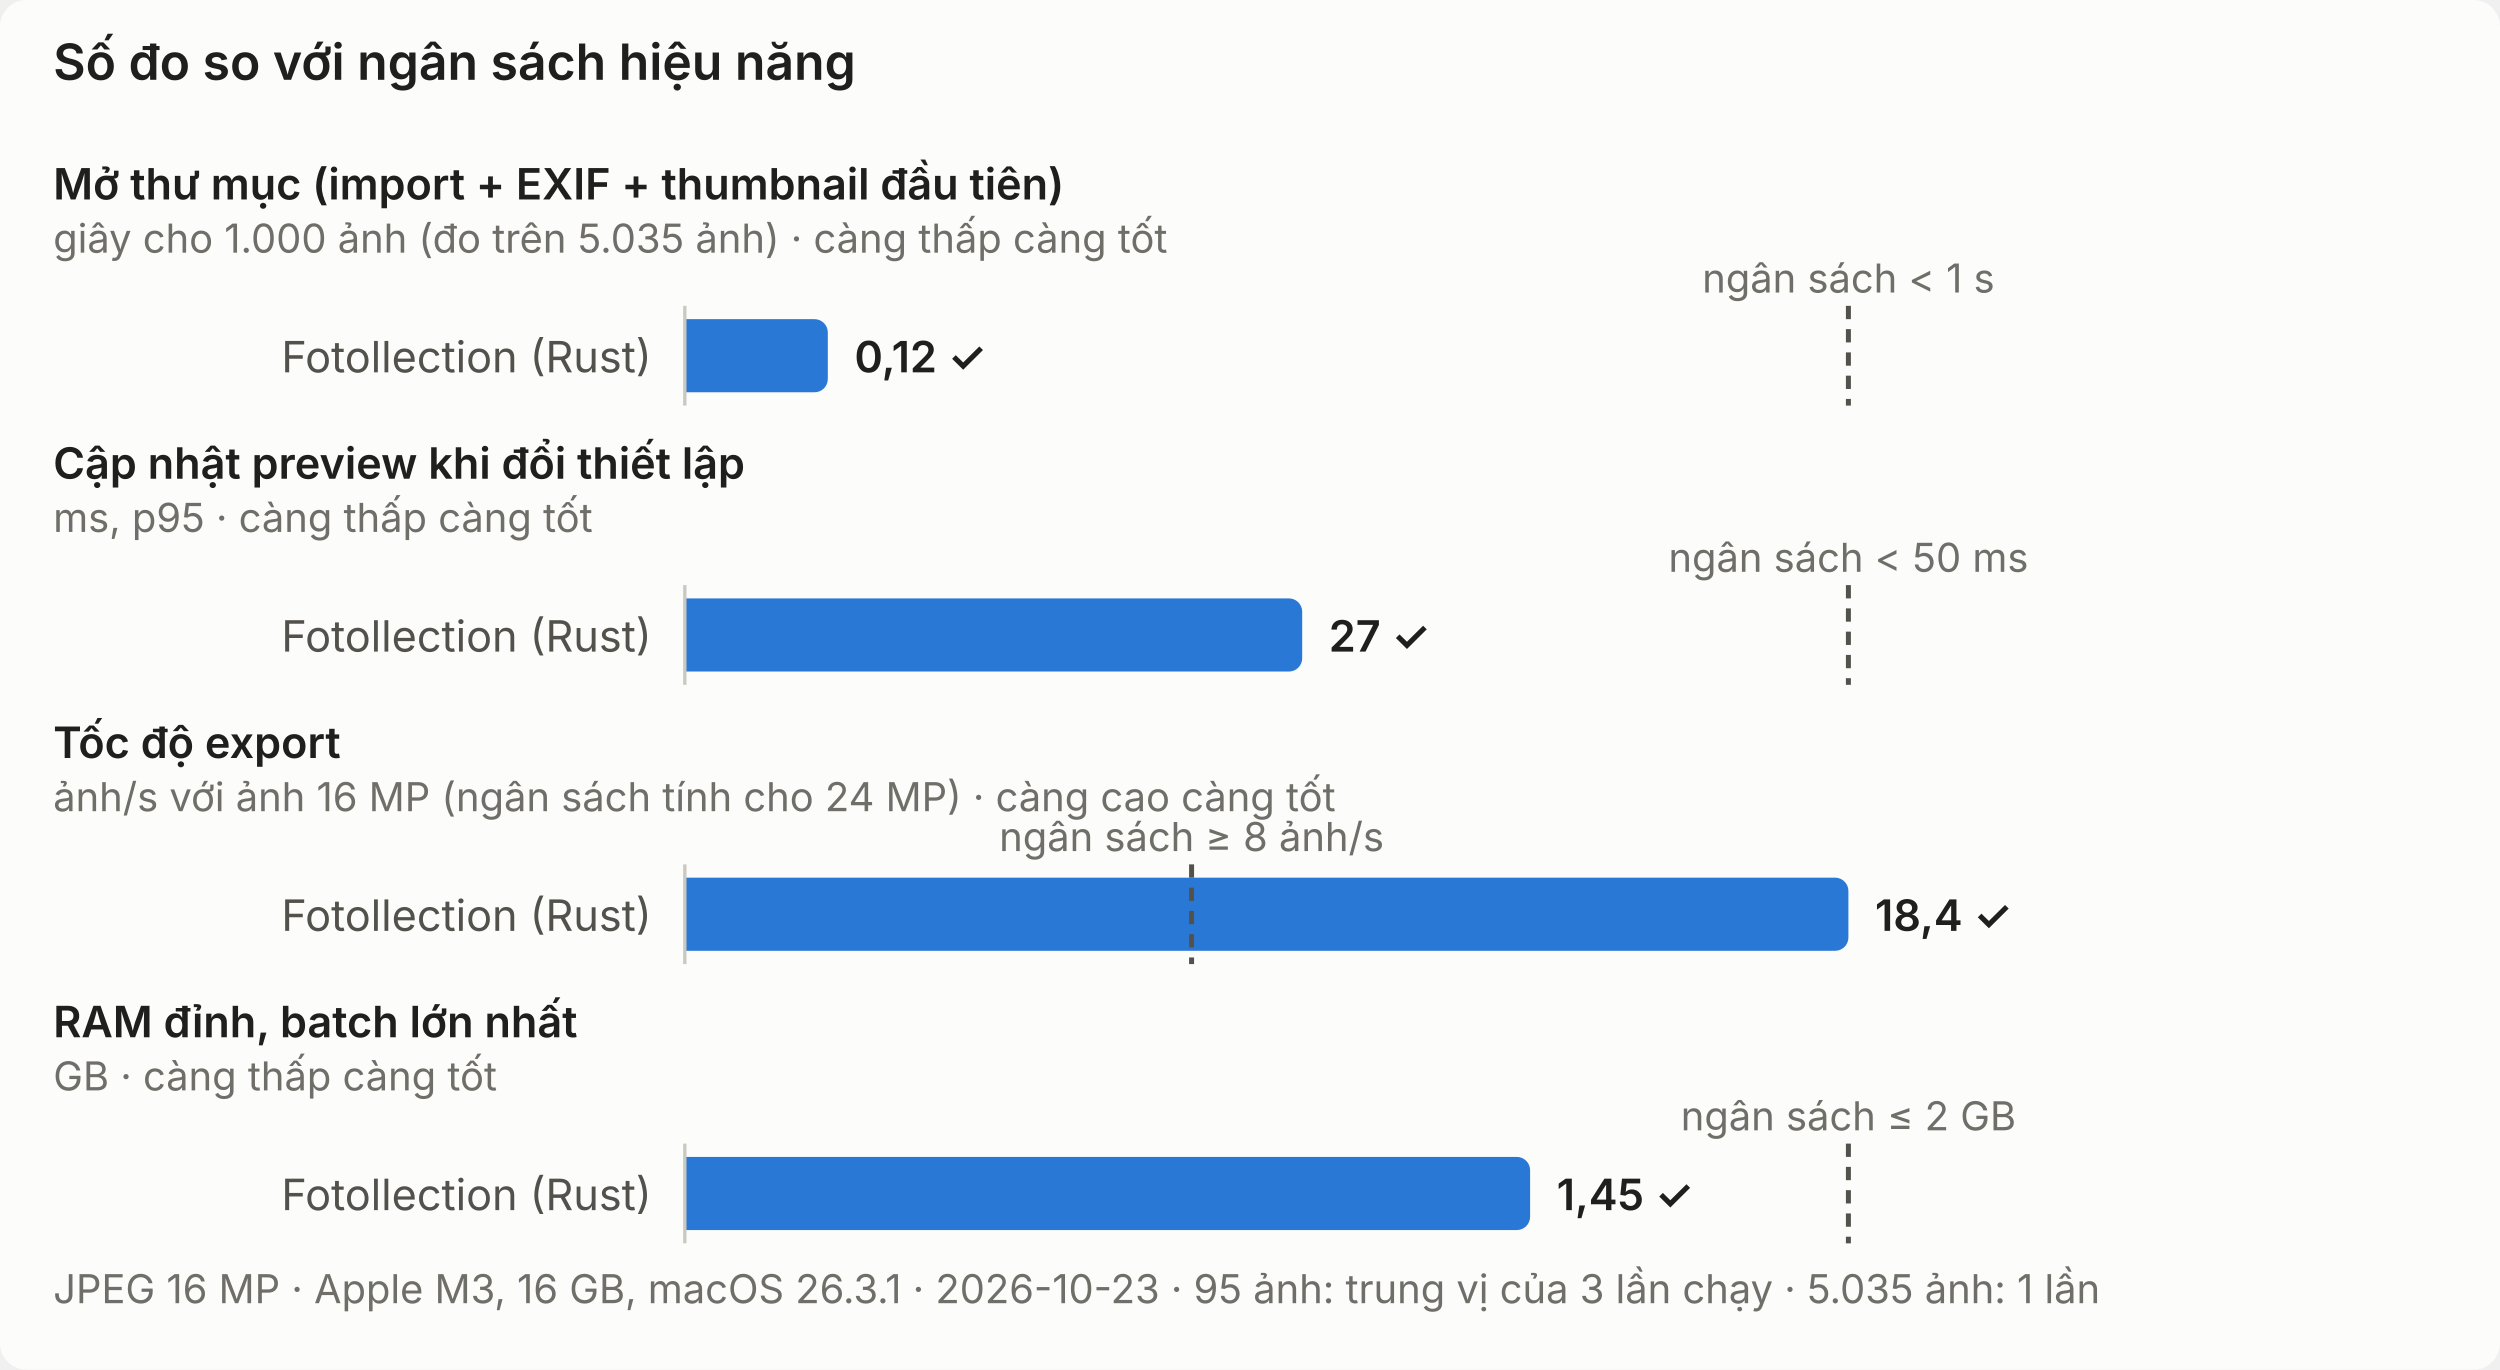
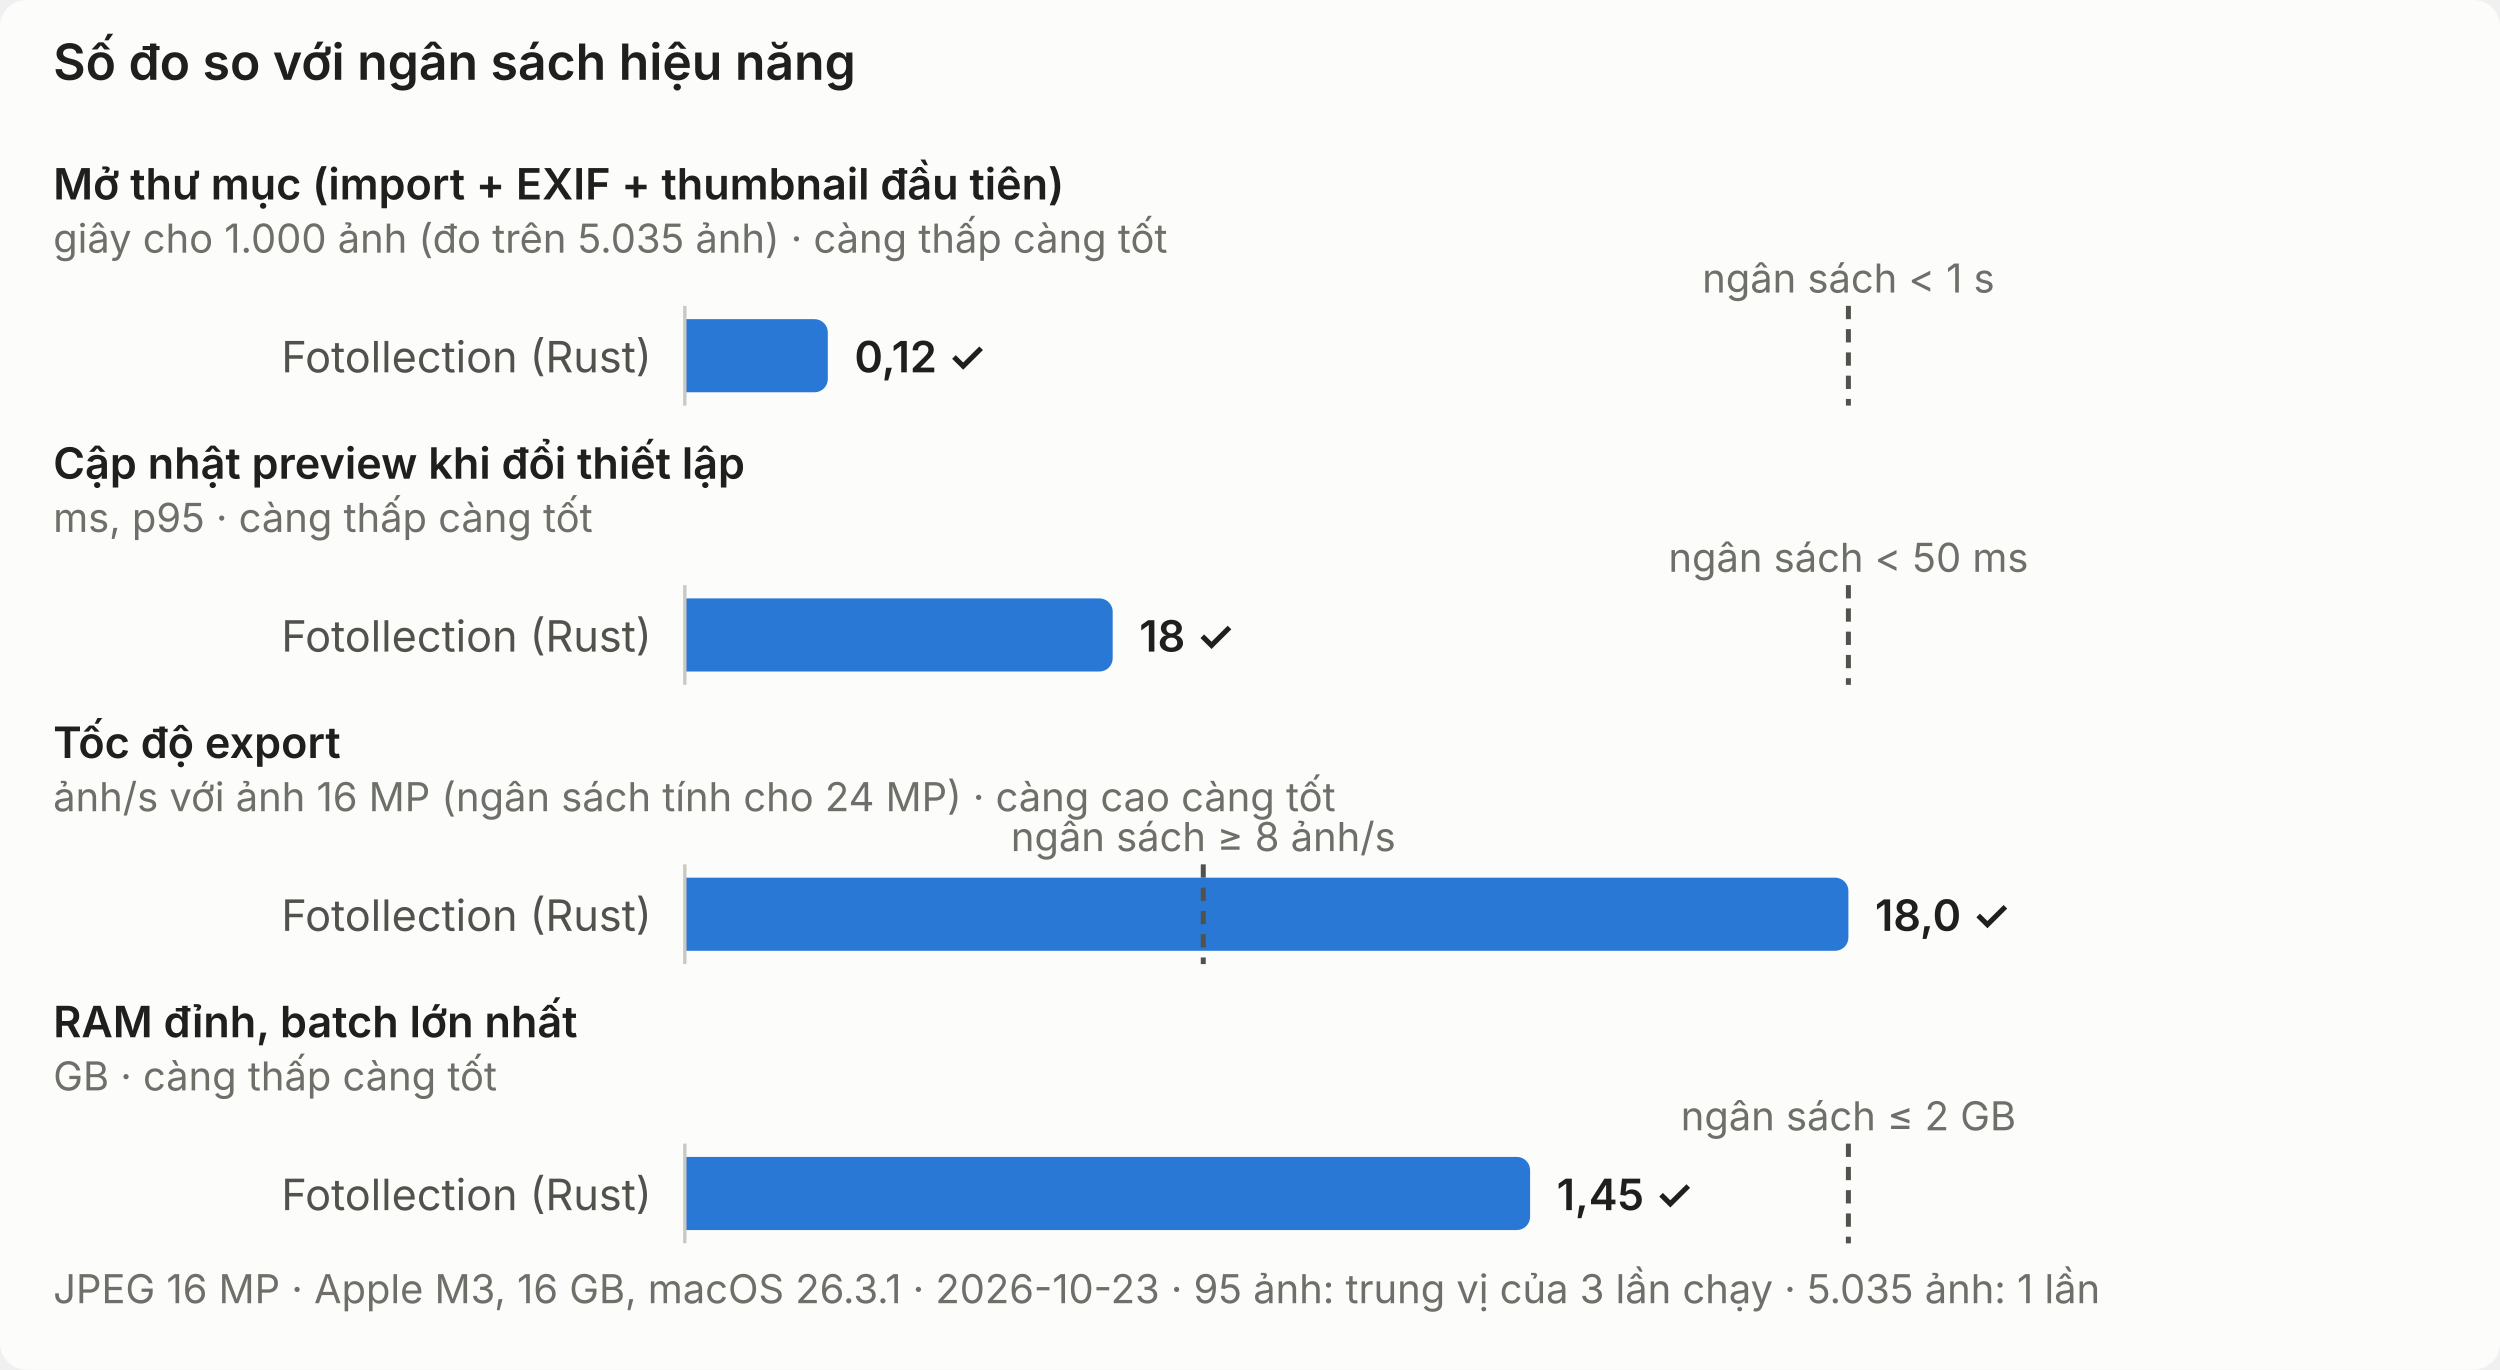
<svg xmlns="http://www.w3.org/2000/svg" viewBox="-16 -16 752 412" width="752" height="412" role="img" aria-labelledby="t d">
  <style>
  .bg{fill:#fcfcfb} .t1{fill:#1f1f1e;font:600 13px system-ui,-apple-system,Segoe UI,sans-serif}
  .t2{fill:#52514c;font:13px system-ui,-apple-system,Segoe UI,sans-serif}
  .t3{fill:#6f6e68;font:12px system-ui,-apple-system,Segoe UI,sans-serif}
  .h{font-size:15px} .num{font-variant-numeric:tabular-nums} .axis{stroke:#c9c8c1;stroke-width:1}
  .ref{stroke:#52514c;stroke-width:1.5;stroke-dasharray:4 3} .refw{stroke:#eb6834;stroke-width:1.5;stroke-dasharray:4 3}
  .s1{fill:#2a78d6} .s2{fill:#eb6834} .s3{fill:#1baf7a} .s4{fill:#eda100} .s5{fill:#e87ba4} .gap{stroke:#fcfcfb;stroke-width:2}
  .in{fill:#fff}
  @media (prefers-color-scheme: dark){
    .bg{fill:#1a1a19} .t1{fill:#f0efec} .t2{fill:#c3c2b7} .t3{fill:#9d9c93} .axis{stroke:#45443f}
    .ref{stroke:#c3c2b7} .refw{stroke:#d95926}
    .s1{fill:#3987e5} .s2{fill:#d95926} .s3{fill:#199e70} .s4{fill:#c98500} .s5{fill:#d55181} .gap{stroke:#1a1a19}
  }
</style>
  <rect class="bg" x="-16" y="-16" width="752" height="412" rx="8" />
  <text class="t1 h" x="0" y="8">Số đo so với ngân sách hiệu năng</text>
  <text class="t1" x="0" y="44">Mở thư mục (import + EXIF + thumbnail đầu tiên)</text>
  <text class="t3" x="0" y="60">giây cho 1.000 ảnh (đo trên 5.035 ảnh) · càng thấp càng tốt</text>
  <text class="t2" x="180" y="96" text-anchor="end">Fotollection (Rust)</text>
  <path class="s1" d="M190 80h39.007a4 4 0 0 1 4 4v14a4 4 0 0 1 -4 4h-39.007z" />
  <text class="t1 num" x="241.007" y="96">0,12 ✓</text>
  <line class="axis" x1="190" x2="190" y1="76" y2="106" />
  <line class="ref" x1="540" x2="540" y1="76" y2="106" />
  <text class="t3" x="540" y="72" text-anchor="middle">ngân sách &lt; 1 s</text>
  <text class="t1" x="0" y="128">Cập nhật preview khi đổi thiết lập</text>
  <text class="t3" x="0" y="144">ms, p95 · càng thấp càng tốt</text>
  <text class="t2" x="180" y="180" text-anchor="end">Fotollection (Rust)</text>
-   <path class="s1" d="M190 164h181.703a4 4 0 0 1 4 4v14a4 4 0 0 1 -4 4h-181.703z" />
-   <text class="t1 num" x="383.703" y="180">27 ✓</text>
+   <path class="s1" d="M190 164h124.697a4 4 0 0 1 4 4v14a4 4 0 0 1 -4 4h-124.697z" />
+   <text class="t1 num" x="326.697" y="180">18 ✓</text>
  <line class="axis" x1="190" x2="190" y1="160" y2="190" />
  <line class="ref" x1="540" x2="540" y1="160" y2="190" />
  <text class="t3" x="540" y="156" text-anchor="middle">ngân sách &lt; 50 ms</text>
  <text class="t1" x="0" y="212">Tốc độ export</text>
  <text class="t3" x="0" y="228">ảnh/s với ảnh 16 MP (ngân sách tính cho 24 MP) · càng cao càng tốt</text>
  <text class="t2" x="180" y="264" text-anchor="end">Fotollection (Rust)</text>
  <path class="s1" d="M190 248h346a4 4 0 0 1 4 4v14a4 4 0 0 1 -4 4h-346z" />
-   <text class="t1 num" x="548" y="264">18,4 ✓</text>
+   <text class="t1 num" x="548" y="264">18,0 ✓</text>
  <line class="axis" x1="190" x2="190" y1="244" y2="274" />
-   <line class="ref" x1="342.427" x2="342.427" y1="244" y2="274" />
-   <text class="t3" x="342.427" y="240" text-anchor="middle">ngân sách ≥ 8 ảnh/s</text>
+   <line class="ref" x1="345.942" x2="345.942" y1="244" y2="274" />
+   <text class="t3" x="345.942" y="240" text-anchor="middle">ngân sách ≥ 8 ảnh/s</text>
  <text class="t1" x="0" y="296">RAM đỉnh, batch lớn nhất</text>
  <text class="t3" x="0" y="312">GB · càng thấp càng tốt</text>
  <text class="t2" x="180" y="348" text-anchor="end">Fotollection (Rust)</text>
  <path class="s1" d="M190 332h250.255a4 4 0 0 1 4 4v14a4 4 0 0 1 -4 4h-250.255z" />
  <text class="t1 num" x="452.255" y="348">1,45 ✓</text>
  <line class="axis" x1="190" x2="190" y1="328" y2="358" />
  <line class="ref" x1="540" x2="540" y1="328" y2="358" />
  <text class="t3" x="540" y="324" text-anchor="middle">ngân sách ≤ 2 GB</text>
  <text class="t3" x="0" y="376">JPEG 16 MP · Apple M3, 16 GB, macOS 26.3.1 · 2026-10-23 · 95 ảnh: trung vị của 3 lần chạy · 5.035 ảnh: 1 lần</text>
</svg>
